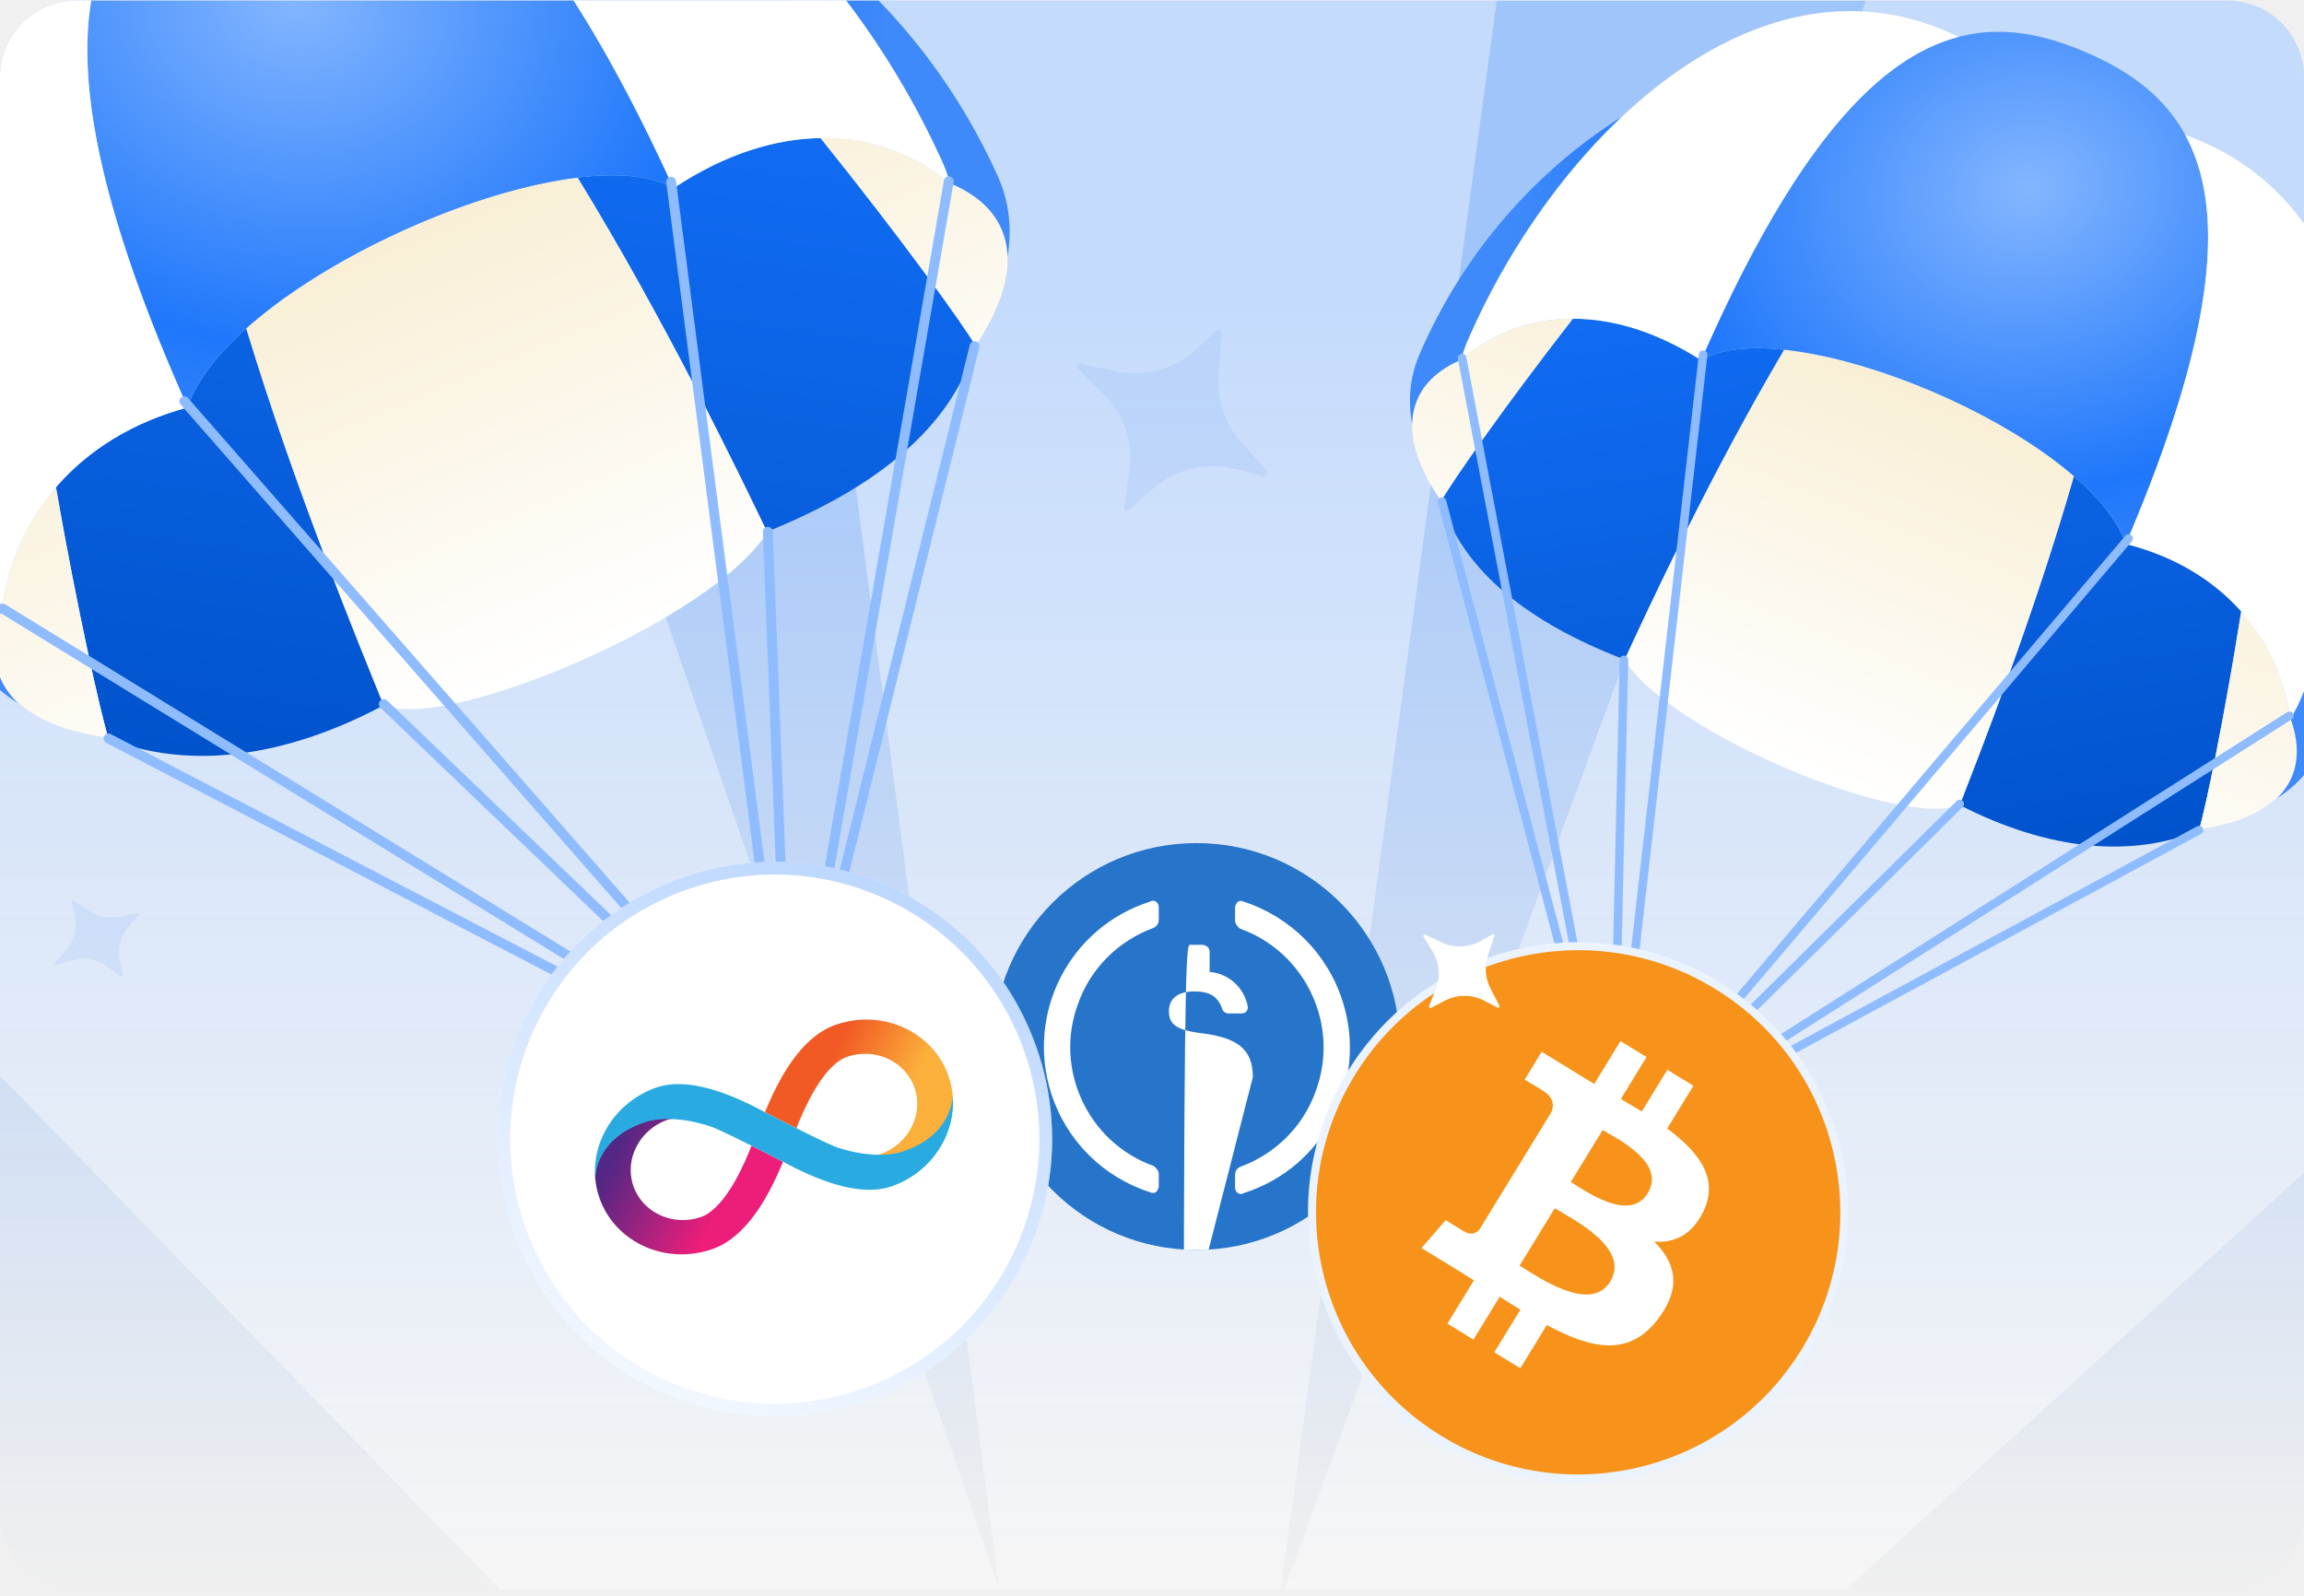
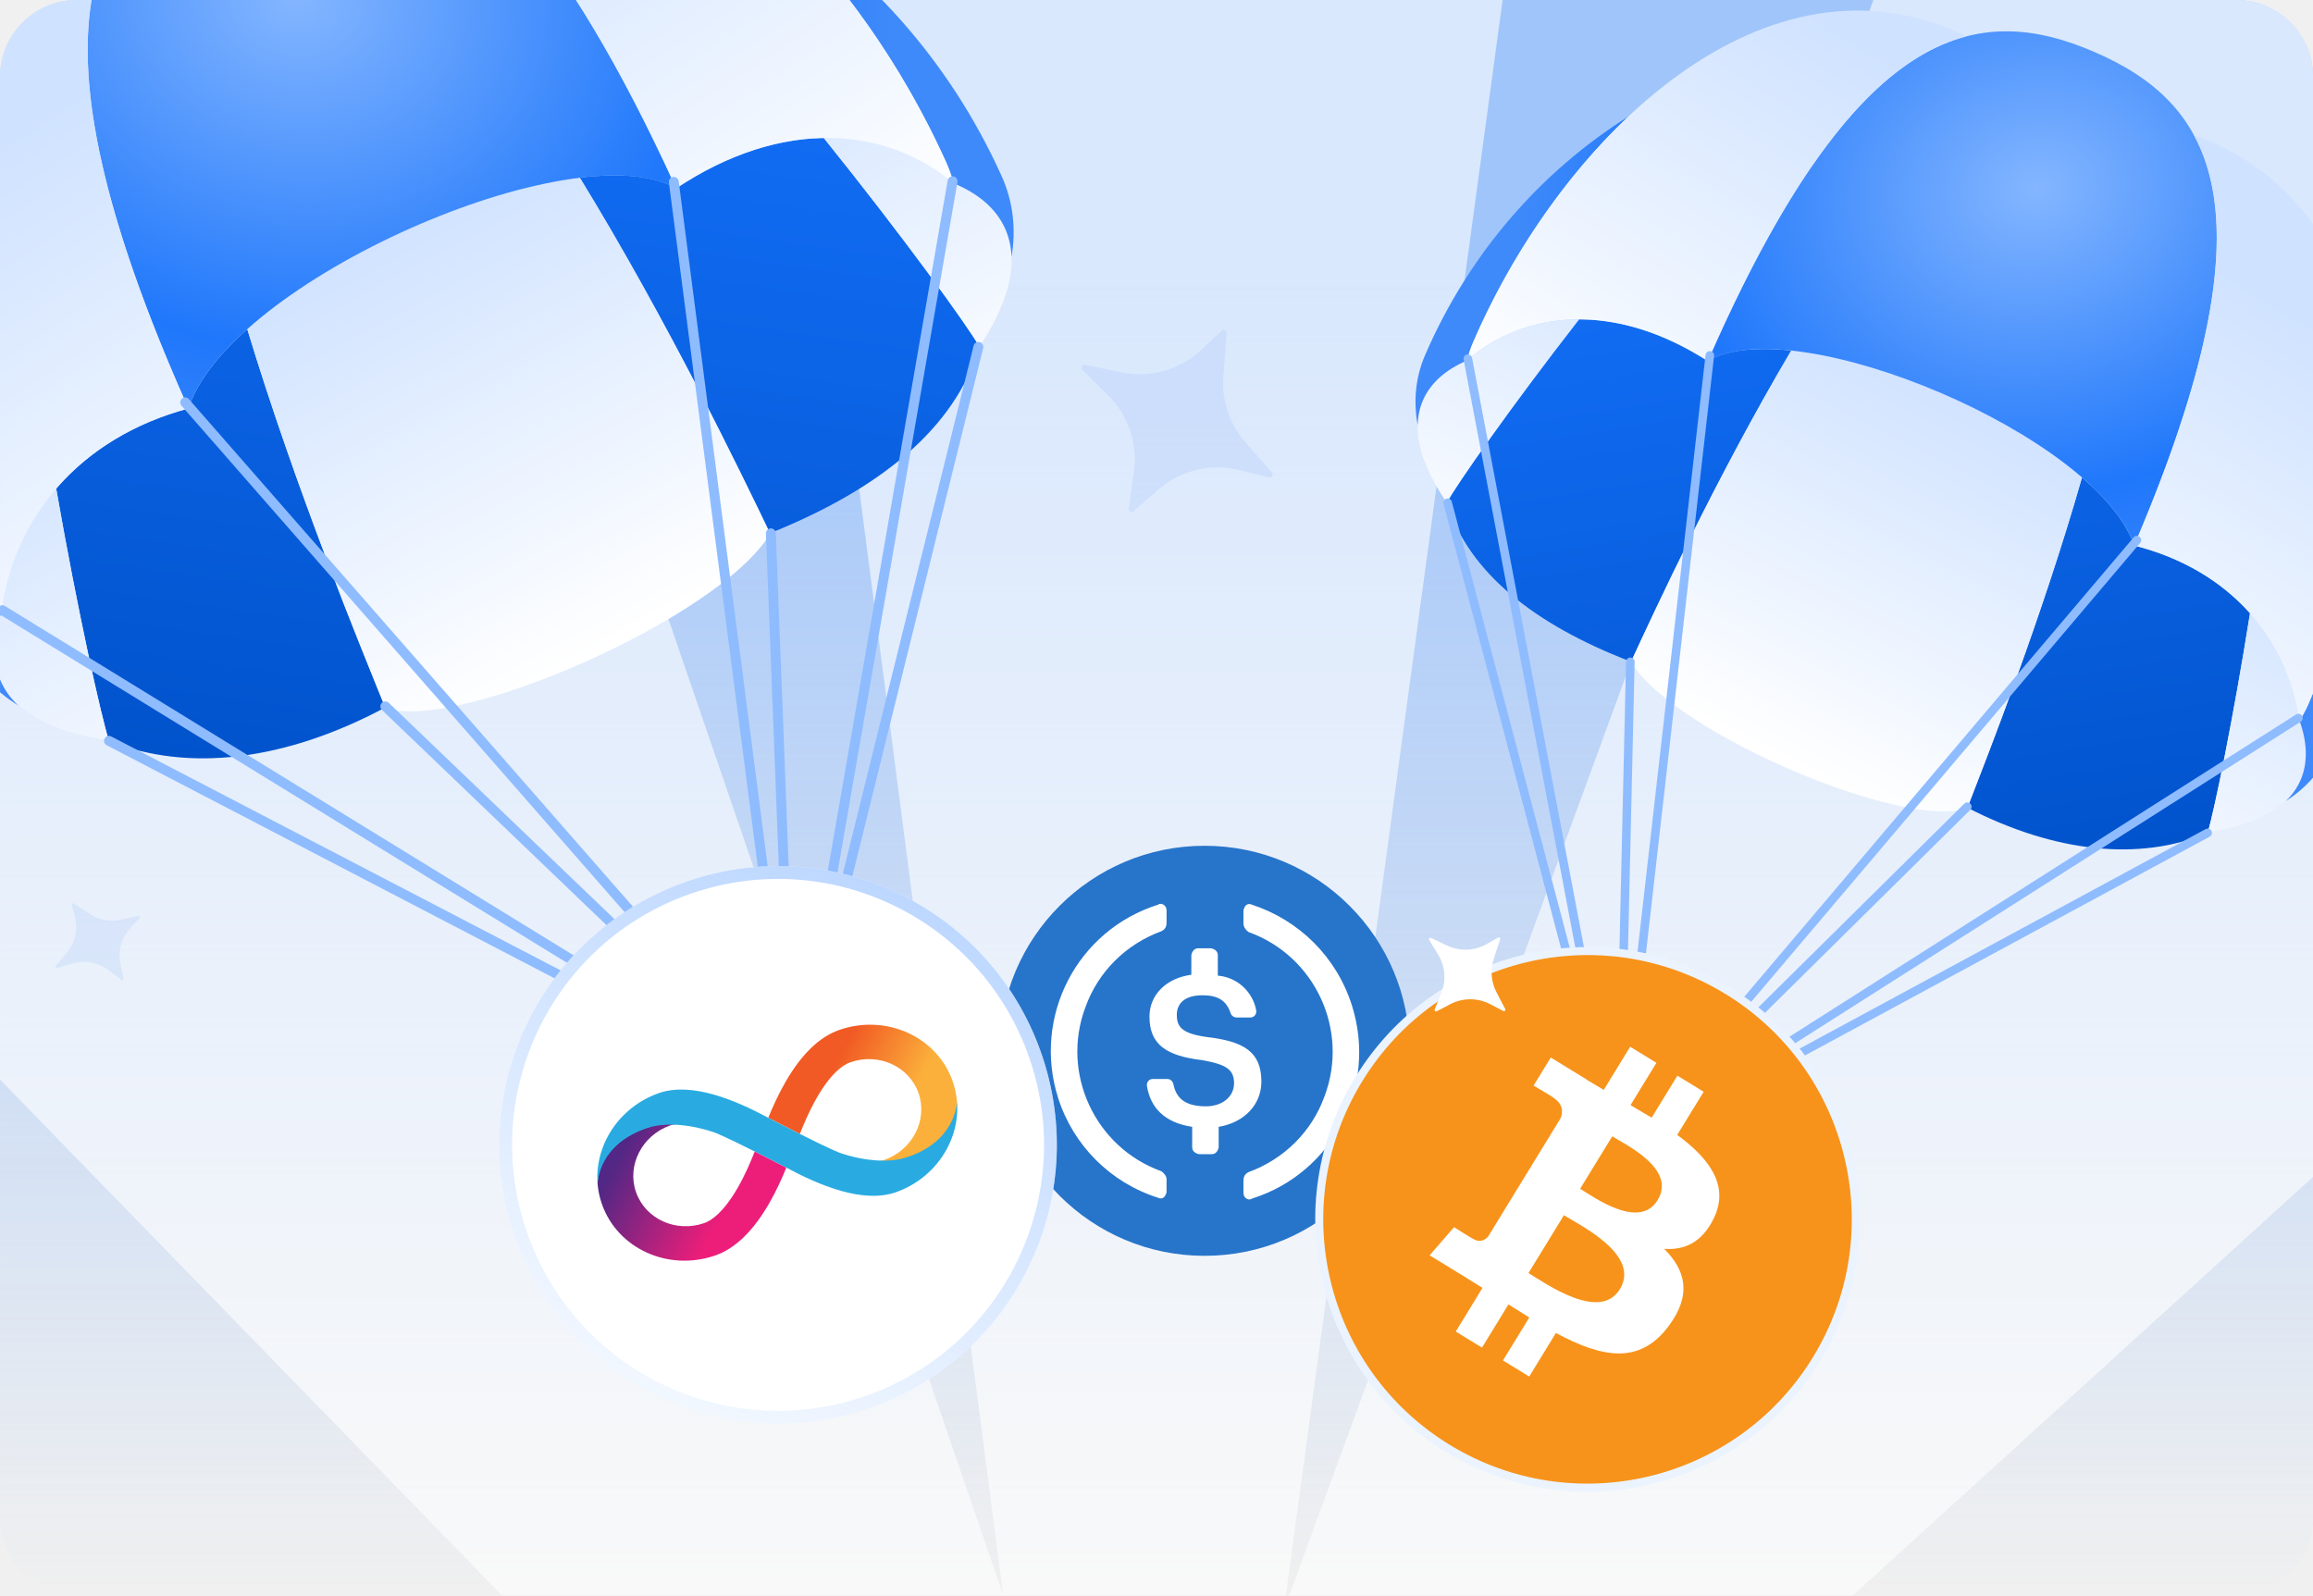
- <svg xmlns="http://www.w3.org/2000/svg" width="361" height="250" fill="none">
-   <g clip-path="url(#a)">
-     <rect width="361" height="249" y=".096" fill="url(#b)" fill-opacity=".7" rx="12" />
-     <g fill="#fff" opacity=".64">
-       <path d="m179.238 406.946 56.35-414.737-112.376.62 56.026 430.43z" opacity=".6" />
-       <path d="M181.763 355.377-108.006 57.595 61.587-27.913 194.25 358.955z" opacity=".6" />
-       <path d="M174.33 353.499 496.494 60.596 302.379-27.233 161.772 356.82z" opacity=".6" />
+ <svg xmlns="http://www.w3.org/2000/svg" width="361" height="249" fill="none">
+   <g clip-path="url(#M)">
+     <rect x=".005" width="361" height="249" rx="12" fill="url(#A)" fill-opacity=".7" />
+     <g fill="#fff">
+       <path opacity=".6" d="M179.244 406.85l56.35-414.737-112.376.62 56.026 430.43V406.85z" />
+       <path opacity=".6" d="M181.769 355.281L-108 57.5 61.593-28.008l132.663 386.867-12.487-3.578z" />
+       <path opacity=".6" d="M174.336 353.403L496.5 60.5 302.385-27.328 161.778 356.723l12.558-3.32z" />
    </g>
-     <path fill="url(#c)" fill-rule="evenodd" d="M254.536 103.432c3.663-7.946 13.34-28.857 25.03-48.629-5.422-.577-10.028-.136-13.03 1.642v-.001c-7.021-4.503-13.873-6.5-20.095-6.502-10.504 13.478-19.132 25.808-20.638 28.598 3.487 11.111 13.919 19.07 28.425 24.7zm78.55-18.195c-1.201-3.526-4.129-7.155-8.143-10.626-6.299 21.994-14.705 43.316-17.887 51.542 13.687 7.043 26.878 8.387 37.488 3.948.949-3.054 3.975-17.587 6.621-34.294-4.394-4.929-10.491-8.665-18.079-10.57m12.711-52.152h-.001q.74 8.174.001 0m-50.008-21.568q-5.012 3.935 0 0" clip-rule="evenodd" />
-     <path fill="url(#d)" fill-rule="evenodd" d="M324.943 74.61c-11.284-9.762-31.146-18.291-45.377-19.808-11.691 19.774-21.368 40.684-25.031 48.629 7.231 11.531 43.618 26.466 52.521 22.721 3.182-8.227 11.59-29.554 17.887-51.543m26.16 21.583c-2.599 16.343-5.546 30.53-6.524 33.792 7.299-1.089 12.428-3.79 14.475-8.146 1.172-2.711 1.062-5.853-.168-9.279-.902-6.249-3.503-11.976-7.624-16.643l-.098-.111zM228.955 56.348c-3.34 1.45-5.705 3.521-6.878 6.23l-.077.187-.067.166-.062.166-.06.166-.056.169-.06.195-.049.167-.047.17-.043.166-.035.149-.036.17-.035.168-.009.054a8 8 0 0 0-.057.325l-.025.174-.007.054q-.026.195-.045.394l-.015.175-.005.055-.016.287-.008.185-.003.126c-.072 3.606 1.529 7.718 4.542 12.092 1.506-2.79 10.135-15.12 20.638-28.597-6.766-.003-12.791 2.353-17.485 6.407" clip-rule="evenodd" />
-     <path fill="url(#e)" fill-rule="evenodd" d="M254.125 18.29c-13.504 8.509-24.776 21.198-31.688 37.173-1.532 3.542-1.863 7.24-1.178 11.005.025-1.373.293-2.675.819-3.89 1.172-2.709 3.537-4.78 6.876-6.23q.36-1.46.982-2.898c5.607-12.962 14.068-25.615 24.189-35.16m115.603 51.718c-.475 13.365-4.038 27.459-9.401 39.853a18.4 18.4 0 0 1-1.441 2.7c1.23 3.426 1.34 6.569.168 9.278a10.2 10.2 0 0 1-2.275 3.259c3.214-2.079 5.682-4.851 7.214-8.393 6.64-15.347 8.314-31.552 5.735-46.697m-36.642 15.228c22.72-53.134 12.043-69.132-6.184-77.017-18.227-7.886-37.197-4.715-60.367 48.225 13.683-8.107 60.688 11.59 66.551 28.792" clip-rule="evenodd" />
-     <path fill="#fff" fill-rule="evenodd" d="M342.39 21.14c6.104 11.178 5.283 29.984-9.304 64.095 14.805 3.719 23.936 14.403 25.8 27.325a18.5 18.5 0 0 0 1.442-2.7c14.026-32.42 15.747-76.46-17.938-88.72M306.88 5.777c-31.039-15.232-62.918 15.25-76.944 47.672q-.622 1.439-.981 2.9c9.009-7.782 22.925-9.307 37.58.095C281.41 22.456 294.554 8.982 306.88 5.777" clip-rule="evenodd" />
-     <path fill="#8FBCFF" fill-rule="evenodd" d="m263.048 168.563 43.525-43.038a.67.67 0 1 1 .941.953l-49.494 48.94 100.342-63.82a.67.67 0 0 1 .719 1.131l-91.604 58.261 76.754-41.492a.669.669 0 1 1 .636 1.178l-91.842 49.648-.001.001-.003.001-.003.002-.004.002-.001.001-.002.001-.002.001-.002.001-.002.001-.006.003-.001.001h-.002l-.002.002h-.002l-.002.002-.006.002-.003.002-.003.001h.001l-.005.002-.009.004-.006.003-.014.006h-.001l-.002.001-.005.002-.01.003-.006.002-.001.001-.008.003-.006.002h-.001l-.002.001-.007.002-.006.002h-.001l-.003.001h-.001v.001l-.004.001-.005.001-.003.001h-.002l-.002.001h-.001l-.003.001-.004.001-.003.001h-.003l-.001.001h-.003l-.003.001-.003.001-.004.001h-.003l-.003.001-.003.001h-.003l-.004.001h-.002l-.001.001h-.004l-.002.001h-.003l-.004.001h-.001l-.003.001h-.006l-.002.001h-.004l-.001.001h-.003l-.006.001h-.001l-.005.001h-.004l-.006.001h-.001l-.006.001h-.011l-.002.001h-.009l-.005.001h-.011a.7.7 0 0 1-.126-.007h-.002l-.009-.002h-.003l-.003-.001-.006-.001-.003-.001h-.002l-.006-.001-.016-.003-.016-.004-.009-.003-.006-.002-.01-.002-.001-.001-.006-.001-.008-.003-.002-.001h-.001l-.005-.001-.002-.001-.001-.001-.003-.001-.004-.001-.003-.001-.001-.001h-.002l-.001-.001-.004-.001-.004-.002-.003-.001-.002-.001h-.002v-.001l-.004-.001-.005-.002-.003-.001-.003-.002-.005-.002-.003-.001-.004-.002-.004-.001-.004-.002-.004-.002-.004-.002-.003-.001-.003-.002-.005-.003-.003-.002-.003-.001-.003-.001-.005-.003-.005-.003-.002-.001-.002-.001-.006-.003-.003-.001-.055-.02-.011-.005-.002-.001-.002-.001-.011-.004v-.001a.66.66 0 0 1-.239-.184l-.001-.001-.002-.003-.005-.005-.002-.002-.001-.002-.006-.009v-.001a.7.7 0 0 1-.085-.147l-.005-.015a.5.5 0 0 1-.034-.123l-.298-1.563-26.315-99.497a.67.67 0 0 1 1.294-.344l21.494 81.271L228.43 56.204a.67.67 0 0 1 1.316-.25l22.412 118.02 1.62-70.606a.67.67 0 0 1 1.339.031l-1.413 61.591 12.483-109.504a.67.67 0 0 1 1.331.151l-13.908 121.99 79.391-93.66a.67.67 0 1 1 1.021.865z" clip-rule="evenodd" />
-     <path fill="url(#f)" fill-rule="evenodd" d="M120.208 83.391c-4.363-9.086-15.888-32.999-29.71-55.563 6.234-.762 11.548-.338 15.038 1.657l.001-.002c8.006-5.314 15.862-7.738 23.03-7.852 12.342 15.335 22.503 29.382 24.288 32.569-3.816 12.862-15.688 22.218-32.296 28.964zm-90.81-19.54c1.32-4.083 4.627-8.316 9.188-12.388 7.652 25.222 17.72 49.631 21.534 59.049-15.638 8.359-30.809 10.146-43.11 5.224-1.148-3.5-4.896-20.186-8.246-39.383 4.972-5.757 11.928-10.17 20.633-12.502M13.814 4.006q-.704 9.428 0 0M71.03-21.74q5.843 4.441-.001 0" clip-rule="evenodd" />
-     <path fill="url(#g)" fill-rule="evenodd" d="M38.587 51.463c12.82-11.447 35.546-21.63 51.911-23.635 13.824 22.566 25.347 46.477 29.71 55.563-8.121 13.413-49.765 31.274-60.087 27.121-3.815-9.419-13.884-33.834-21.534-59.049M8.842 76.798c3.29 18.778 6.94 35.066 8.126 38.807-8.428-1.123-14.385-4.142-16.821-9.123-1.4-3.101-1.33-6.722.026-10.69.925-7.216 3.819-13.859 8.481-19.31l.11-.13zm139.982-48.103c3.873 1.609 6.635 3.953 8.035 7.053l.092.213.08.19.075.19.071.19.068.194.074.223.059.192.057.195.052.19.043.171.045.195.043.193.012.063q.04.184.071.373l.032.2.009.062q.033.226.06.453l.019.202.007.063.024.33.012.213.006.144c.149 4.153-1.622 8.919-5.014 14.011-1.785-3.185-11.947-17.233-24.289-32.567 7.794-.125 14.777 2.48 20.257 7.064" clip-rule="evenodd" />
-     <path fill="url(#h)" fill-rule="evenodd" d="M119.143-14.69c15.709 9.557 28.923 23.97 37.173 42.247 1.829 4.052 2.276 8.305 1.555 12.656-.054-1.582-.385-3.077-1.013-4.466-1.399-3.1-4.161-5.443-8.033-7.053a21 21 0 0 0-1.183-3.321c-6.693-14.829-16.668-29.252-28.499-40.063M-13.085 46.97c.788 15.387 5.148 31.557 11.548 45.737a21 21 0 0 0 1.71 3.084c-1.356 3.97-1.425 7.591-.026 10.69.627 1.39 1.528 2.627 2.679 3.714-3.74-2.337-6.633-5.486-8.462-9.538-7.925-17.559-10.146-36.194-7.449-53.687m42.483 16.88C2.267 3.056 14.278-15.565 35.13-24.977c20.853-9.412 42.763-6.102 70.407 54.46C89.629 20.391 35.84 43.928 29.398 63.85" clip-rule="evenodd" />
-     <path fill="#fff" fill-rule="evenodd" d="M17.523-9.814C10.694 3.173 11.98 24.82 29.398 63.848 12.412 68.4 2.087 80.872.173 95.791a21 21 0 0 1-1.71-3.084c-16.742-37.092-19.52-87.79 19.06-102.521M58.15-28.151c35.479-18.106 72.75 16.43 89.492 53.523a21.3 21.3 0 0 1 1.183 3.323c-10.519-8.801-26.576-10.307-43.288.788C87.79-9.398 72.406-24.682 58.15-28.151" clip-rule="evenodd" />
-     <path fill="#8FBCFF" fill-rule="evenodd" d="M111.579 158.569 60.667 109.78a.77.77 0 1 0-1.068 1.114l57.896 55.48L.759 94.672a.773.773 0 0 0-.807 1.316l106.57 65.456-89.162-46.408a.77.77 0 1 0-.712 1.368l106.689 55.531.001.001.004.002.003.001.005.003.001.001.002.001.003.001.002.001.003.002.006.003h.002l.001.001.003.002h.002l.003.002.007.003.003.002.003.001.005.002.011.005.007.003.016.006.001.001h.002l.006.003.012.004.006.002h.002l.01.004.006.002h.002l.001.001.008.002.007.002.002.001h.003l.002.001.004.001.005.002.004.001h.003l.002.001h.001l.004.001.005.001.003.001.003.001h.002l.003.001.003.001h.004l.005.001.001.001h.002l.003.001h.004l.003.001.005.001h.002l.001.001h.007l.003.001.005.001h.002l.003.001h.005l.002.001h.007l.001.001h.004l.006.001h.002l.005.001h.005l.007.001h.001l.007.001h.012l.003.001h.016l.006.001.004-.001.001.001h.002a.7.7 0 0 0 .145-.011h.001l.011-.002.003-.001h.004l.007-.001.003-.001.002-.001.007-.001.02-.004.017-.005.011-.004.007-.001.011-.004h.002l.007-.002.009-.003.001-.001.002-.001.006-.001.001-.001.002-.001.004-.001.003-.002h.004l.002-.002h.002l.001-.001.004-.002.005-.002.004-.001.002-.001H124v-.001l.005-.002.005-.002.004-.001.004-.002.005-.002.004-.003.004-.001.005-.002.004-.002.005-.003.004-.002.003-.001.004-.003.006-.002.003-.003.004-.001.004-.002.005-.003.006-.003.002-.001.002-.002.007-.004.004-.001.063-.024.012-.006.002-.001.002-.001.013-.005v-.001a.8.8 0 0 0 .273-.216v-.002l.002-.003.006-.006.002-.002.002-.003.007-.01v-.001a.8.8 0 0 0 .094-.171l.006-.017a.6.6 0 0 0 .037-.143l.314-1.806L153.45 54.419a.771.771 0 0 0-1.497-.372l-23.291 94.004 20.765-119.532a.772.772 0 0 0-1.521-.263l-23.685 136.349-3.141-81.302a.77.77 0 0 0-1.542.061l2.74 70.92-16.357-125.911a.771.771 0 0 0-1.529.198l18.222 140.268-93.14-106.452a.771.771 0 1 0-1.16 1.014z" clip-rule="evenodd" />
-     <path fill="#77A8F2" d="M190.66 51.704a.467.467 0 0 1 .786.376l-.521 6.684a14.03 14.03 0 0 0 3.448 10.347l4.148 4.718a.468.468 0 0 1-.461.763l-4.762-1.151a14.02 14.02 0 0 0-12.573 3.113l-3.801 3.353a.467.467 0 0 1-.772-.415l.811-5.793a14.02 14.02 0 0 0-4.026-11.914l-3.997-3.953c-.33-.327-.033-.884.423-.79l5.707 1.17a14.02 14.02 0 0 0 12.433-3.533z" opacity=".16" />
-     <path fill="#77A8F2" d="M11.192 141.332a.21.21 0 0 1 .318-.228l2.51 1.65a6.28 6.28 0 0 0 4.807.885l2.748-.607a.21.21 0 0 1 .2.346l-1.482 1.62a6.28 6.28 0 0 0-1.497 5.607l.493 2.217a.21.21 0 0 1-.33.213l-2.097-1.571a6.28 6.28 0 0 0-5.547-.997l-2.416.714c-.2.059-.354-.178-.218-.337l1.693-1.987a6.28 6.28 0 0 0 1.303-5.643z" opacity=".15" />
-     <g clip-path="url(#i)">
-       <circle cx="187.472" cy="163.994" r="31.879" fill="#2775CA" />
-       <path fill="#fff" d="M196.304 168.775c0-4.649-2.79-6.243-8.369-6.907-3.985-.531-4.782-1.594-4.782-3.454 0-1.859 1.329-3.054 3.985-3.054 2.391 0 3.72.796 4.384 2.789a1 1 0 0 0 .93.664h2.125c.531 0 .93-.399.93-.93v-.133a6.636 6.636 0 0 0-5.978-5.445v-3.188c0-.532-.398-.93-1.062-1.063h-1.993c-.531 0-.93.398-1. 063 1.063v3.055c-3.985.531-6.508 3.187-6.508 6.508 0 4.384 2.656 6.11 8.235 6.775 3.72.664 4.915 1.461 4.915 3.586s-1.86 3.587-4.383 3.587c-3.454 0-4.65-1.462-5.048-3.454-.133-.531-.531-.797-.93-.797h-2.258a.91.91 0 0 0-.93.93v.133c.532 3.32 2.657 5.711 7.04 6.376v3.187c0 .532.399.93 1.063 1.063h1.992c.532 0 .93-.398 1.063-1.063v-3.187c3.985-.665 6.642-3.454 6.642-7.041" />
-       <path fill="#fff" d="M180.763 182.723c-10.361-3.719-15.675-15.276-11.822-25.504 1.992-5.579 6.376-9.829 11.822-11.822.531-.265.796-.664.796-1.328v-1.859c0-.532-.265-.93-.796-1.063-.133 0-.399 0-.532.133-12.619 3.985-19.526 17.401-15.541 30.019 2.391 7.439 8.103 13.151 15.541 15.542.532.265 1.063 0 1.196-.532.132-.132.132-.265.132-.531v-1.86c0-.398-.398-.929-.796-1.195m14.08-41.443c-.532-.266-1.063 0-1.196.531-.133.133-.133.266-.133.531v1.86c0 .531.399 1.063.797 1.328 10.361 3.719 15.674 15.276 11.822 25.504-1.992 5.579-6.376 9.829-11.822 11.822-.531.265-.797.664-.797 1.328v1.86c0 .531.266.93.797 1.062.133 0 .399 0 .532-.132 12.618-3.985 19.526-17.401 15.541-30.02-2.391-7.572-8.236-13.283-15.541-15.674" />
+     <g fill-rule="evenodd">
+       <path d="M254.541 103.337c3.663-7.946 13.34-28.856 25.03-48.628-5.422-.577-10.028-.137-13.03 1.642v-.002c-7.021-4.503-13.873-6.5-20.096-6.501-10.503 13.478-19.131 25.807-20.637 28.598 3.487 11.111 13.919 19.07 28.424 24.7l.309.192zm78.55-18.195c-1.201-3.526-4.129-7.154-8.144-10.626-6.298 21.994-14.704 43.316-17.886 51.543 13.687 7.042 26.878 8.387 37.488 3.947.948-3.054 3.975-17.587 6.62-34.294-4.393-4.929-10.49-8.665-18.078-10.57zm12.711-52.151h-.001c.493 5.449.493 5.447.001 0zm-50.009-21.568c-3.341 2.624-3.341 2.623.001 0h-.001z" fill="url(#B)" />
+       <path d="M324.947 74.514c-11.283-9.761-31.145-18.29-45.376-19.807-11.691 19.774-21.368 40.684-25.031 48.629 7.231 11.531 43.618 26.466 52.521 22.721 3.182-8.227 11.59-29.554 17.886-51.543zm26.161 21.584c-2.599 16.343-5.546 30.529-6.524 33.792 7.299-1.089 12.428-3.79 14.475-8.146 1.172-2.711 1.062-5.853-.168-9.279-.902-6.249-3.503-11.976-7.624-16.644l-.098-.111-.061.388zM228.96 56.253c-3.34 1.449-5.705 3.521-6.878 6.23l-.077.187-.067.166-.062.166-.06.166-.056.169-.061.195-.048.167-.047.17-.043.166-.035.149-.036.17-.035.168-.01.054-.056.325-.025.174-.007.054c-.018.131-.032.263-.046.394l-.014.175-.005.055-.016.287-.008.185-.003.125c-.072 3.606 1.529 7.718 4.542 12.092 1.506-2.789 10.135-15.12 20.638-28.597-6.766-.003-12.792 2.353-17.485 6.407z" fill="url(#C)" />
+       <path d="M254.13 18.196c-13.504 8.508-24.777 21.197-31.688 37.173-1.532 3.542-1.863 7.239-1.178 11.005.025-1.373.293-2.676.818-3.89 1.173-2.709 3.538-4.78 6.877-6.231.241-.972.567-1.94.981-2.898 5.608-12.961 14.069-25.615 24.19-35.159zm115.603 51.717c-.475 13.365-4.038 27.459-9.401 39.853a18.37 18.37 0 0 1-1.441 2.7c1.23 3.427 1.34 6.569.167 9.278-.525 1.215-1.29 2.301-2.274 3.26 3.213-2.079 5.682-4.851 7.214-8.394 6.64-15.347 8.314-31.552 5.735-46.697zm-36.642 15.228c22.72-53.134 12.043-69.132-6.184-77.018S289.71 3.41 266.54 56.349c13.683-8.107 60.688 11.591 66.551 28.793z" fill="url(#D)" />
+       <path d="M342.395 21.044c6.104 11.179 5.283 29.985-9.304 64.095 14.805 3.719 23.936 14.404 25.8 27.326a18.42 18.42 0 0 0 1.441-2.7c14.027-32.421 15.748-76.46-17.937-88.721zm-35.51-15.363c-31.039-15.231-62.918 15.25-76.945 47.672-.414.959-.74 1.926-.98 2.9 9.009-7.782 22.925-9.307 37.58.095 14.875-33.987 28.019-47.461 40.345-50.667z" fill="url(#E)" />
+       <path d="M263.053 168.468l43.525-43.038a.67.67 0 0 1 .946.005.67.67 0 0 1-.005.948l-49.494 48.941 100.342-63.821a.67.67 0 0 1 .924.206.67.67 0 0 1-.206.925l-91.603 58.261 76.754-41.491c.325-.177.731-.056.907.27a.67.67 0 0 1-.271.907l-91.842 49.648-.001.001-.003.002-.003.001-.004.002-.001.001-.002.001-.002.001-.002.001-.002.002-.006.002-.001.001-.002.001-.003.001-.001.001-.003.001-.005.003-.003.001-.003.001h0l-.004.002-.009.005-.006.002-.014.006h-.001l-.002.001-.005.002-.01.004-.006.002h0-.001l-.008.003-.006.002h-.002l-.001.001-.007.002-.006.002h-.001l-.003.001-.001.001h0l-.005.001-.004.001-.003.001-.003.001h-.001-.001l-.003.001-.004.001-.003.001-.003.001h-.002l-.002.001h-.003l-.003.001-.004.001h-.002l-.001.001h-.003l-.003.001h-.003l-.004.001-.002.001h-.001l-.004.001h-.002-.003l-.004.001h-.002l-.002.001-.005.001h-.001-.002l-.004.001h-.001-.003l-.006.001h-.002l-.004.001h-.003-.001l-.006.001h0-.002l-.005.001h-.002-.003-.003l-.003.001h-.003-.002-.002-.003-.001l-.005.001h-.006-.003-.001-.002a.58.58 0 0 1-.125-.007h0-.002l-.009-.001-.003-.001-.003-.001h-.006l-.003-.001-.002-.001-.006-.001-.017-.003-.024-.007-.007-.001-.009-.003h-.001v-.001l-.007-.001-.007-.003h-.002l-.002-.001-.004-.001-.002-.001-.001-.001h-.003l-.004-.002h-.003l-.001-.002h-.002-.001l-.004-.002-.004-.002-.004-.001h-.001l-.002-.001h0l-.004-.002-.005-.002-.003-.001-.004-.001-.004-.002-.004-.002-.003-.002-.004-.001-.004-.002-.004-.002-.004-.001-.003-.002-.003-.002-.005-.002-.003-.002-.003-.002-.004-.001-.004-.003-.005-.002-.002-.001-.002-.002-.006-.003-.003-.001-.055-.02-.011-.005-.002-.001h-.002l-.011-.005h0a.69.69 0 0 1-.24-.184v-.002l-.002-.003-.005-.005-.002-.002-.002-.002-.005-.008-.001-.002c-.033-.044-.062-.094-.084-.147l-.005-.015a.49.49 0 0 1-.034-.123l-.298-1.563-26.315-99.497a.67.67 0 0 1 .476-.818.67.67 0 0 1 .818.475l21.494 81.272L228.434 56.11a.67.67 0 1 1 1.317-.249l22.412 118.019 1.62-70.606a.67.67 0 0 1 .685-.653.67.67 0 0 1 .654.685l-1.413 61.59 12.483-109.504a.67.67 0 0 1 .741-.589.67.67 0 0 1 .59.741l-13.908 121.989 79.391-93.66a.67.67 0 0 1 .943-.079.67.67 0 0 1 .078.944l-70.974 83.731z" fill="#8fbcff" />
+       <path d="M120.213 83.296c-4.363-9.087-15.888-32.999-29.711-55.563 6.235-.762 11.549-.339 15.039 1.656v-.002c8.007-5.314 15.863-7.738 23.031-7.852 12.341 15.335 22.503 29.382 24.288 32.569-3.816 12.862-15.688 22.218-32.296 28.964l-.351.227zM29.402 63.756c1.32-4.083 4.628-8.316 9.189-12.387 7.652 25.221 17.72 49.63 21.534 59.048-15.638 8.36-30.809 10.147-43.11 5.224-1.148-3.5-4.896-20.186-8.245-39.383 4.972-5.757 11.928-10.17 20.633-12.502zM13.82 3.913h0c-.469 6.286-.469 6.284 0 0zm57.215-25.748c3.896 2.962 3.896 2.962-.001 0h.001z" fill="url(#F)" />
+       <path d="M38.591 51.368C51.413 39.92 74.138 29.737 90.503 27.733c13.823 22.566 25.347 46.477 29.71 55.563-8.121 13.413-49.765 31.273-60.087 27.121-3.814-9.42-13.884-33.834-21.534-59.049zM8.847 76.703c3.289 18.778 6.939 35.066 8.126 38.806-8.428-1.122-14.385-4.141-16.821-9.122-1.399-3.101-1.33-6.722.026-10.691.926-7.215 3.819-13.858 8.482-19.309l.111-.13.078.445zM148.829 28.6c3.873 1.609 6.635 3.953 8.035 7.052l.092.214.08.19.075.191.071.19.068.193.074.223.059.192.057.195.052.191.043.17.045.195.043.193.012.062a10.77 10.77 0 0 1 .071.373l.032.2.009.062c.023.15.041.302.059.453l.02.202.007.063.023.33.013.213.006.144c.149 4.152-1.622 8.918-5.014 14.011-1.785-3.185-11.947-17.233-24.289-32.568 7.794-.125 14.777 2.48 20.257 7.065z" fill="url(#G)" />
+       <path d="M119.148-14.785c15.709 9.557 28.923 23.97 37.173 42.247 1.829 4.052 2.276 8.305 1.555 12.655-.054-1.582-.386-3.077-1.013-4.466-1.399-3.099-4.161-5.442-8.034-7.053-.294-1.115-.687-2.225-1.182-3.321-6.694-14.829-16.668-29.252-28.499-40.063zM-13.08 46.875c.788 15.387 5.147 31.557 11.548 45.737.495 1.096 1.067 2.125 1.709 3.084-1.355 3.969-1.425 7.59-.026 10.69.627 1.389 1.528 2.626 2.679 3.713-3.739-2.337-6.633-5.485-8.462-9.538-7.925-17.558-10.146-36.194-7.449-53.686zm42.483 16.88C2.272 2.96 14.282-15.661 35.135-25.073s42.762-6.102 70.407 54.46c-15.908-9.091-69.697 14.447-76.139 34.368z" fill="url(#H)" />
+       <path d="M17.528-9.91c-6.829 12.987-5.543 34.635 11.875 73.662C12.417 68.304 2.092 80.777.178 95.695a21.25 21.25 0 0 1-1.709-3.084C-18.274 55.519-21.051 4.822 17.528-9.91zm40.627-18.337c35.478-18.105 72.75 16.431 89.492 53.524.495 1.097.888 2.206 1.182 3.323-10.518-8.801-26.575-10.307-43.287.788C87.794-9.494 72.41-24.777 58.155-28.247z" fill="url(#I)" />
+       <path d="M111.584 158.474l-50.913-48.789a.77.77 0 0 0-1.09.023c-.295.309-.284.796.023 1.092l57.896 55.48L.764 94.577c-.363-.222-.838-.108-1.061.254s-.109.838.253 1.062l106.57 65.457-89.162-46.409a.77.77 0 0 0-.712 1.368l106.689 55.532.001.001.004.001.003.002.005.002.001.001.002.001.003.002h.001l.004.002.006.003.002.001.001.001.003.001.002.001.003.002.007.002.003.002.003.001h0l.005.002.011.005.006.003.016.007h.002.002l.006.003.012.004.006.002h0l.002.001.009.003.007.002h.002l.001.001.008.003.007.001.002.001.003.001h.001 0l.005.002.005.001.004.001.003.001h.002.001l.003.001.005.002h.004l.003.001h.002l.003.001.003.001h.004l.005.002h.001.002l.003.001.003.001h.004l.005.001h.001l.002.001.005.001h.002.003l.005.001h.002l.003.001.005.001h.002.001l.005.001h.002.003l.007.001h.002l.005.001h.003.002l.007.001h0 .001l.007.001h.002.003.003l.004.001h.003.004.001.004.001l.005.001h.007.004.001.002a.78.78 0 0 0 .145-.01h0l.001-.001.011-.001.003-.001.004-.001.007-.001.003-.001.002-.001.007-.001.019-.004.029-.008.007-.002.011-.003.001-.001h0l.007-.002.009-.003.002-.001h.002l.005-.002.002-.001.002-.001.004-.001.003-.001.004-.001.002-.002h.001.002l.004-.002.005-.002.004-.001.002-.002h.001.001l.005-.003.005-.002.004-.001.004-.002.005-.002.004-.002.003-.002.006-.002.004-.002.005-.002.004-.002.003-.002.004-.002.006-.003.003-.002.004-.002.004-.002.005-.003.006-.003.002-.001.001-.002.008-.003.003-.002a.68.68 0 0 0 .063-.024l.013-.006.002-.001h.002l.013-.006v-.001c.104-.049.198-.122.272-.216l.001-.001.002-.004.006-.006.002-.002.002-.003.006-.009.001-.002c.038-.052.07-.109.094-.171l.006-.017a.67.67 0 0 0 .037-.143l.314-1.805 28.516-115.086a.77.77 0 1 0-1.497-.372l-23.291 94.004 20.765-119.532a.77.77 0 1 0-1.521-.263L124.225 164.51l-3.14-81.301a.77.77 0 1 0-1.542.061l2.74 70.92-16.357-125.911a.77.77 0 1 0-1.529.199l18.222 140.267-93.14-106.452a.77.77 0 1 0-1.16 1.015l83.266 95.167z" fill="#8fbcff" />
    </g>
-     <g clip-path="url(#j)">
-       <path fill="#F7931A" stroke="#EBF3FF" stroke-width="1.25" d="m282.829 211.758-.107.175c-12.072 19.498-37.65 25.595-57.233 13.601-19.633-12.024-25.804-37.696-13.775-57.331 12.025-19.64 37.698-25.81 57.333-13.784 19.641 12.027 25.81 37.701 13.782 57.339Z" />
-       <path fill="#fff" d="M266.89 189.835c2.497-5.12-.684-9.297-5.672-12.987l4.108-6.706-4.084-2.5-3.999 6.53a193 193 0 0 0-3.287-1.954l4.027-6.573-4.081-2.499-4.108 6.704a153 153 0 0 1-2.619-1.556l.012-.021-5.63-3.451-2.67 4.361s3.051 1.789 2.967 1.813c1.653 1.014 1.603 2.303 1.253 3.228l-4.679 7.64c.113.071.259.167.414.293q-.206-.126-.432-.263l-6.557 10.703c-.391.476-1.205 1.119-2.362.413.024.078-2.968-1.818-2.968-1.818l-3.797 4.378 5.313 3.254c.988.607 1.951 1.219 2.903 1.81l-4.153 6.785 4.078 2.498 4.111-6.712c1.105.709 2.183 1.382 3.242 2.029l-4.093 6.679 4.083 2.5 4.149-6.77c7.105 3.81 12.968 5.023 17.512-1.057 3.661-4.895 2.637-8.706-.686-12.028 3.106.245 5.886-.972 7.707-4.722l-.001-.002zm-14.595 11.005c-3.103 5.071-11.43-.822-14.199-2.514l5.506-8.987c2.767 1.696 11.931 6.214 8.693 11.501m5.867-13.843c-2.826 4.611-9.736-.36-12.041-1.772l4.993-8.15c2.305 1.411 9.994 5.112 7.048 9.922" />
+     <path opacity=".15" d="M11.197 141.236a.21.21 0 0 1 .318-.227l2.51 1.65c1.417.931 3.151 1.25 4.807.884l2.748-.607a.21.21 0 0 1 .2.346l-1.482 1.62c-1.384 1.513-1.943 3.606-1.497 5.608l.494 2.216a.21.21 0 0 1-.33.213l-2.098-1.571c-1.588-1.189-3.644-1.558-5.546-.996l-2.416.713a.21.21 0 0 1-.219-.337l1.693-1.986c1.327-1.557 1.813-3.663 1.303-5.644l-.485-1.882z" fill="#77a8f2" />
+     <g clip-path="url(#N)">
+       <circle cx="188.005" cy="164" r="32" fill="#2775ca" />
+       <g fill="#fff">
+         <path d="M196.87 168.799c0-4.667-2.8-6.267-8.4-6.933-4-.534-4.8-1.6-4.8-3.467s1.334-3.067 4-3.067c2.4 0 3.734.8 4.4 2.8.134.4.534.667.934.667h2.133a.91.91 0 0 0 .933-.933v-.134a6.66 6.66 0 0 0-6-5.466v-3.2c0-.534-.4-.934-1.066-1.067h-2c-.534 0-.934.4-1.067 1.067v3.066c-4 .534-6.533 3.2-6.533 6.534 0 4.4 2.666 6.133 8.266 6.8 3.734.666 4.934 1.466 4.934 3.6s-1.867 3.6-4.4 3.6c-3.467 0-4.667-1.467-5.067-3.467-.133-.533-.533-.8-.933-.8h-2.267a.91.91 0 0 0-.933.933v.134c.533 3.333 2.666 5.733 7.066 6.4v3.2c0 .533.4.933 1.067 1.066h2c.533 0 .933-.4 1.067-1.066v-3.2c4-.667 6.666-3.467 6.666-7.067zm-15.6 14.001c-10.4-3.734-15.733-15.334-11.866-25.6 2-5.6 6.4-9.867 11.866-11.867.534-.267.8-.667.8-1.333v-1.867c0-.533-.266-.933-.8-1.067-.133 0-.4 0-.533.134-12.667 4-19.6 17.466-15.6 30.133a23.98 23.98 0 0 0 15.6 15.6c.533.267 1.067 0 1.2-.533.133-.134.133-.267.133-.534V184c0-.4-.4-.934-.8-1.2zm14.134-41.6c-.534-.267-1.067 0-1.2.533-.134.133-.134.267-.134.533v1.867c0 .533.4 1.067.8 1.333 10.4 3.734 15.734 15.334 11.867 25.6-2 5.6-6.4 9.867-11.867 11.867-.533.267-.8.667-.8 1.333v1.867c0 .533.267.933.8 1.067.134 0 .4 0 .534-.134 12.666-4 19.6-17.466 15.6-30.133-2.4-7.6-8.267-13.333-15.6-15.733z" />
+       </g>
    </g>
-     <g clip-path="url(#k)">
-       <circle cx="121.389" cy="178.507" r="43.45" fill="#fff" transform="rotate(-19.294 121.389 178.507)" />
-       <circle cx="121.389" cy="178.507" r="42.45" stroke="url(#l)" stroke-opacity=".6" stroke-width="2" transform="rotate(-19.294 121.389 178.507)" />
-       <path fill="url(#m)" d="M130.902 160.6c-3.057 1.07-5.852 3.77-8.316 8.025-1.17 2.017-2.076 4.056-2.728 5.662l.013.006-.004-.009s2.347 1.224 4.92 2.515c.602-1.536 1.501-3.657 2.673-5.695 2.192-3.784 4.035-5.066 5.202-5.474 4.396-1.539 9.16.623 10.628 4.817 1.458 4.165-.926 8.83-5.302 10.393-.2.07-.466.132-.812.18 1.471.09 2.984-.001 4.294-.46 8.05-2.818 7.826-8.511 7.8-8.919a12.7 12.7 0 0 0-.667-3.065c-2.435-6.954-10.382-10.539-17.701-7.976" />
-       <path fill="url(#n)" d="M111.637 195.733c3.057-1.07 5.852-3.771 8.316-8.026 1.17-2.016 2.076-4.056 2.728-5.662l-.013-.006.003.01s-2.346-1.225-4.919-2.516c-.602 1.537-1.501 3.657-2.674 5.696-2.192 3.783-4.034 5.065-5.202 5.474-4.398 1.529-9.162-.633-10.63-4.827-1.459-4.165.926-8.83 5.302-10.393.199-.07.465-.132.811-.18-1.47-.09-2.984.001-4.294.46-8.05 2.818-7.816 8.508-7.803 8.91.094 1.032.313 2.051.668 3.065 2.44 6.973 10.388 10.557 17.707 7.995" />
-       <path fill="#29ABE2" d="M141.414 180.455c-4.156 1.34-9.55-.341-10.7-.826-2.976-1.254-10.124-4.962-10.685-5.256-5.285-2.857-12.099-5.732-17.244-3.93l-.01.003-.009.003c-6.237 2.215-10.035 8.2-9.503 14.223-.023-.399.202-6.364 7.823-8.823 4.156-1.34 9.586.38 10.745.862 2.976 1.254 10.124 4.962 10.686 5.256 5.28 2.848 12.095 5.722 17.24 3.921l.009-.003.01-.003c6.237-2.215 10.044-8.203 9.503-14.224.013.403-.237 6.325-7.865 8.797" />
+     <g clip-path="url(#O)">
+       <path d="M283.472 212.173l-.108.177c-12.12 19.576-37.801 25.697-57.463 13.655-19.712-12.073-25.907-37.848-13.831-57.562h.001c12.073-19.719 37.849-25.914 57.564-13.84h0c19.719 12.076 25.914 37.853 13.837 57.57z" fill="#f7931a" stroke="#ebf3ff" stroke-width="1.25" />
+       <path d="M267.468 190.162c2.506-5.141-.688-9.334-5.695-13.038l4.124-6.733-4.1-2.51-4.015 6.556-3.3-1.962 4.043-6.599-4.097-2.509-4.124 6.731-2.63-1.563.012-.021-5.652-3.464-2.68 4.378s3.062 1.796 2.978 1.821c1.66 1.017 1.61 2.312 1.258 3.24l-4.698 7.671a3.75 3.75 0 0 1 .416.294l-.434-.265-6.583 10.746c-.392.478-1.21 1.123-2.371.414.024.079-2.979-1.825-2.979-1.825l-3.813 4.396 5.335 3.267 2.914 1.817-4.17 6.811 4.095 2.508 4.126-6.738 3.256 2.037-4.11 6.706 4.1 2.51 4.165-6.798c7.133 3.825 13.02 5.044 17.582-1.061 3.675-4.914 2.647-8.74-.689-12.075 3.118.246 5.91-.976 7.737-4.741l-.001-.002v.001zm-14.654 11.049c-3.115 5.09-11.475-.826-14.255-2.524l5.528-9.023c2.778 1.703 11.979 6.239 8.727 11.547h0zm5.891-13.898c-2.837 4.629-9.775-.362-12.089-1.779l5.013-8.183c2.314 1.417 10.033 5.133 7.076 9.962h0z" fill="#fff" />
    </g>
-     <path fill="#fff" d="M233.813 146.432c.178-.1.386.071.322.265l-1.006 3.038a6.7 6.7 0 0 0 .415 5.19l1.382 2.661c.101.193-.107.401-.301.301l-2.075-1.079a6.7 6.7 0 0 0-6.183.006l-2.145 1.119a.223.223 0 0 1-.31-.281l1.038-2.592a6.7 6.7 0 0 0-.504-5.982l-1.4-2.289c-.116-.189.086-.413.286-.318l2.512 1.195a6.69 6.69 0 0 0 6.166-.216z" />
+     <path d="M233.818 146.337c.178-.101.386.07.322.264l-1.006 3.038c-.568 1.715-.418 3.587.415 5.19l1.382 2.661c.101.193-.107.401-.301.301l-2.075-1.078a6.69 6.69 0 0 0-6.183.005l-2.145 1.119c-.184.096-.387-.088-.31-.28l1.038-2.592c.786-1.962.599-4.18-.504-5.983l-1.4-2.289c-.116-.189.086-.413.286-.318l2.511 1.195c1.968.936 4.269.856 6.167-.215l1.803-1.018z" fill="#fff" />
+     <g clip-path="url(#P)">
+       <g transform="rotate(340.706 121.435 178.683)">
+         <circle cx="121.435" cy="178.683" r="43.5" fill="#fff" />
+         <circle cx="121.435" cy="178.683" r="42.5" stroke="url(#J)" stroke-opacity=".6" stroke-width="2" />
+       </g>
+       <path d="M130.959 160.756c-3.06 1.071-5.858 3.775-8.325 8.035-1.171 2.019-2.078 4.06-2.731 5.668l.009-.003 4.925 2.518c.603-1.538 1.503-3.661 2.677-5.702 2.195-3.788 4.039-5.071 5.208-5.48 4.401-1.541 9.17.624 10.64 4.822 1.46 4.17-.927 8.841-5.309 10.406a4.27 4.27 0 0 1-.812.18c1.472.09 2.987-.001 4.299-.46 8.059-2.822 7.835-8.521 7.809-8.93-.091-1.024-.313-2.054-.668-3.068-2.438-6.963-10.394-10.551-17.722-7.986z" fill="url(#K)" />
+       <path d="M111.673 195.928c3.06-1.071 5.858-3.775 8.325-8.035 1.171-2.019 2.078-4.06 2.731-5.668l-.009.003-4.925-2.518c-.603 1.538-1.503 3.661-2.677 5.702-2.195 3.788-4.039 5.071-5.208 5.48-4.404 1.531-9.173-.634-10.643-4.832-1.46-4.17.927-8.84 5.308-10.405.2-.07.466-.132.812-.18-1.472-.091-2.987.001-4.298.46-8.06 2.821-7.826 8.518-7.813 8.921.095 1.032.313 2.053.669 3.068 2.444 6.981 10.4 10.569 17.728 8.004z" fill="url(#L)" />
+       <path d="M141.484 180.633c-4.161 1.342-9.561-.341-10.713-.826-2.979-1.256-10.135-4.968-10.697-5.263-5.29-2.86-12.112-5.738-17.264-3.935l-.009.004-.01.003c-6.243 2.217-10.046 8.209-9.513 14.239-.023-.399.202-6.371 7.832-8.833 4.16-1.342 9.596.381 10.757.863 2.979 1.256 10.136 4.967 10.698 5.262 5.287 2.851 12.109 5.729 17.26 3.926l.009-.004.01-.003c6.244-2.217 10.056-8.212 9.514-14.24.013.403-.238 6.332-7.874 8.807z" fill="#29abe2" />
+     </g>
+     <path opacity=".16" d="M190.665 51.608a.47.47 0 0 1 .787.377l-.521 6.684a14.02 14.02 0 0 0 3.448 10.348l4.147 4.718a.47.47 0 0 1-.461.763l-4.762-1.152c-4.448-1.076-9.141.086-12.573 3.114l-3.8 3.353a.47.47 0 0 1-.772-.415l.811-5.793c.613-4.384-.879-8.801-4.027-11.914l-3.996-3.953a.47.47 0 0 1 .422-.79l5.707 1.17c4.472.917 9.111-.401 12.433-3.532l3.157-2.975z" fill="#77a8f2" />
  </g>
  <defs>
-     <linearGradient id="b" x1="73.945" x2="73.945" y1="249.096" y2="44.354" gradientUnits="userSpaceOnUse">
-       <stop stop-color="#7EB2FF" stop-opacity="0" />
-       <stop offset="1" stop-color="#7EB2FF" />
+     <linearGradient id="A" x1="73.951" y1="249" x2="73.951" y2="44.259" href="#Q">
+       <stop stop-color="#7eb2ff" stop-opacity="0" />
+       <stop offset="1" stop-color="#7eb2ff" />
    </linearGradient>
-     <linearGradient id="c" x1="298.902" x2="279.181" y1="138.276" y2="14.155" gradientUnits="userSpaceOnUse">
-       <stop stop-color="#0153CC" />
-       <stop offset="1" stop-color="#1674FF" />
+     <linearGradient id="B" x1="298.907" y1="138.181" x2="279.186" y2="14.061" href="#Q">
+       <stop stop-color="#0153cc" />
+       <stop offset="1" stop-color="#1674ff" />
    </linearGradient>
-     <linearGradient id="d" x1="294.74" x2="270.149" y1="53.97" y2="115.939" gradientUnits="userSpaceOnUse">
-       <stop stop-color="#F8EED3" />
+     <linearGradient id="C" x1="294.745" y1="53.875" x2="264.914" y2="112.093" href="#Q">
+       <stop stop-color="#cfe2ff" />
      <stop offset="1" stop-color="#fff" />
    </linearGradient>
-     <linearGradient id="f" x1="69.732" x2="90.207" y1="124.328" y2="-19.001" gradientUnits="userSpaceOnUse">
-       <stop stop-color="#0153CC" />
-       <stop offset="1" stop-color="#1674FF" />
-     </linearGradient>
-     <linearGradient id="g" x1="73.004" x2="102.449" y1="27.144" y2="98.081" gradientUnits="userSpaceOnUse">
-       <stop stop-color="#F8EED3" />
+     <radialGradient id="D" cx="0" cy="0" r="1" gradientTransform="translate(317.866 29.4724) rotate(167.316) scale(81.4186 69.4355)" href="#Q">
+       <stop stop-color="#84b6ff" />
+       <stop offset=".685" stop-color="#1f77fb" />
+       <stop offset="1" stop-color="#3f8afa" />
+     </radialGradient>
+     <linearGradient id="E" x1="303.327" y1="14.394" x2="262.094" y2="80.465" href="#Q">
+       <stop stop-color="#cfe2ff" />
      <stop offset="1" stop-color="#fff" />
    </linearGradient>
-     <linearGradient id="l" x1="143.309" x2="83.375" y1="137.658" y2="201.198" gradientUnits="userSpaceOnUse">
-       <stop stop-color="#8FBCFF" />
-       <stop offset="1" stop-color="#8FBCFF" stop-opacity=".2" />
+     <linearGradient id="F" x1="69.737" y1="124.234" x2="90.212" y2="-19.095" href="#Q">
+       <stop stop-color="#0153cc" />
+       <stop offset="1" stop-color="#1674ff" />
    </linearGradient>
-     <linearGradient id="m" x1="124.572" x2="148.78" y1="164.687" y2="177.183" gradientUnits="userSpaceOnUse">
-       <stop offset=".21" stop-color="#F15A24" />
-       <stop offset=".684" stop-color="#FBB03B" />
+     <linearGradient id="G" x1="73.009" y1="27.049" x2="108.422" y2="93.571" href="#Q">
+       <stop stop-color="#cfe2ff" />
+       <stop offset="1" stop-color="#fff" />
    </linearGradient>
-     <linearGradient id="n" x1="117.967" x2="93.759" y1="191.645" y2="179.15" gradientUnits="userSpaceOnUse">
-       <stop offset=".21" stop-color="#ED1E79" />
+     <radialGradient id="H" cx="0" cy="0" r="1" gradientTransform="translate(45.935 -0.645146) rotate(11.7864) scale(93.7969 79.9919)" href="#Q">
+       <stop stop-color="#84b6ff" />
+       <stop offset=".685" stop-color="#1f77fb" />
+       <stop offset="1" stop-color="#3f8afa" />
+     </radialGradient>
+     <linearGradient id="I" x1="62.41" y1="-18.276" x2="111.1" y2="57.087" href="#Q">
+       <stop stop-color="#cfe2ff" />
+       <stop offset="1" stop-color="#fff" />
+     </linearGradient>
+     <linearGradient id="J" x1="143.381" y1="137.787" x2="83.379" y2="201.401" href="#Q">
+       <stop stop-color="#8fbcff" />
+       <stop offset="1" stop-color="#8fbcff" stop-opacity=".2" />
+     </linearGradient>
+     <linearGradient id="K" x1="124.622" y1="164.848" x2="148.858" y2="177.358" href="#Q">
+       <stop offset=".21" stop-color="#f15a24" />
+       <stop offset=".684" stop-color="#fbb03b" />
+     </linearGradient>
+     <linearGradient id="L" x1="118.009" y1="191.835" x2="93.774" y2="179.326" href="#Q">
+       <stop offset=".21" stop-color="#ed1e79" />
      <stop offset=".893" stop-color="#522785" />
    </linearGradient>
-     <clipPath id="a">
-       <rect width="361" height="249" y=".096" fill="#fff" rx="12" />
+     <clipPath id="M">
+       <rect x=".005" width="361" height="249" rx="12" fill="#fff" />
    </clipPath>
-     <clipPath id="i">
-       <path fill="#fff" d="M155.593 132.114h63.759v63.759h-63.759z" />
+     <clipPath id="N">
+       <path fill="#fff" transform="translate(156.005 132)" d="M0 0h64v64H0z" />
    </clipPath>
-     <clipPath id="j">
-       <path fill="#fff" d="M206.896 177.259c7.025-22.299 30.796-34.682 53.095-27.657s34.682 30.796 27.657 53.095-30.796 34.682-53.095 27.657-34.682-30.796-27.657-53.095" />
+     <clipPath id="O">
+       <path d="M207.236 177.536c7.052-22.387 30.918-34.819 53.306-27.766s34.819 30.918 27.766 53.306-30.918 34.819-53.306 27.766-34.819-30.918-27.766-53.306z" fill="#fff" />
    </clipPath>
-     <clipPath id="k">
-       <path fill="#fff" d="M80.379 192.864c-7.93-22.649 4.004-47.437 26.653-55.366s47.437 4.003 55.366 26.653-4.004 47.437-26.653 55.366-47.437-4.004-55.366-26.653" />
+     <clipPath id="P">
+       <path d="M80.379 193.057c-7.938-22.675 4.008-47.492 26.683-55.43s47.492 4.008 55.43 26.683-4.008 47.492-26.683 55.43-47.492-4.008-55.43-26.683z" fill="#fff" />
    </clipPath>
-     <radialGradient id="e" cx="0" cy="0" r="1" gradientTransform="matrix(-79.43165 17.87739 -15.24621 -67.74099 317.861 29.567)" gradientUnits="userSpaceOnUse">
-       <stop stop-color="#84B6FF" />
-       <stop offset=".685" stop-color="#1F77FB" />
-       <stop offset="1" stop-color="#3F8AFA" />
-     </radialGradient>
-     <radialGradient id="h" cx="0" cy="0" r="1" gradientTransform="rotate(11.786 25.627 222.212)scale(93.7969 79.9919)" gradientUnits="userSpaceOnUse">
-       <stop stop-color="#84B6FF" />
-       <stop offset=".685" stop-color="#1F77FB" />
-       <stop offset="1" stop-color="#3F8AFA" />
-     </radialGradient>
+     <linearGradient id="Q" gradientUnits="userSpaceOnUse" />
  </defs>
</svg>
